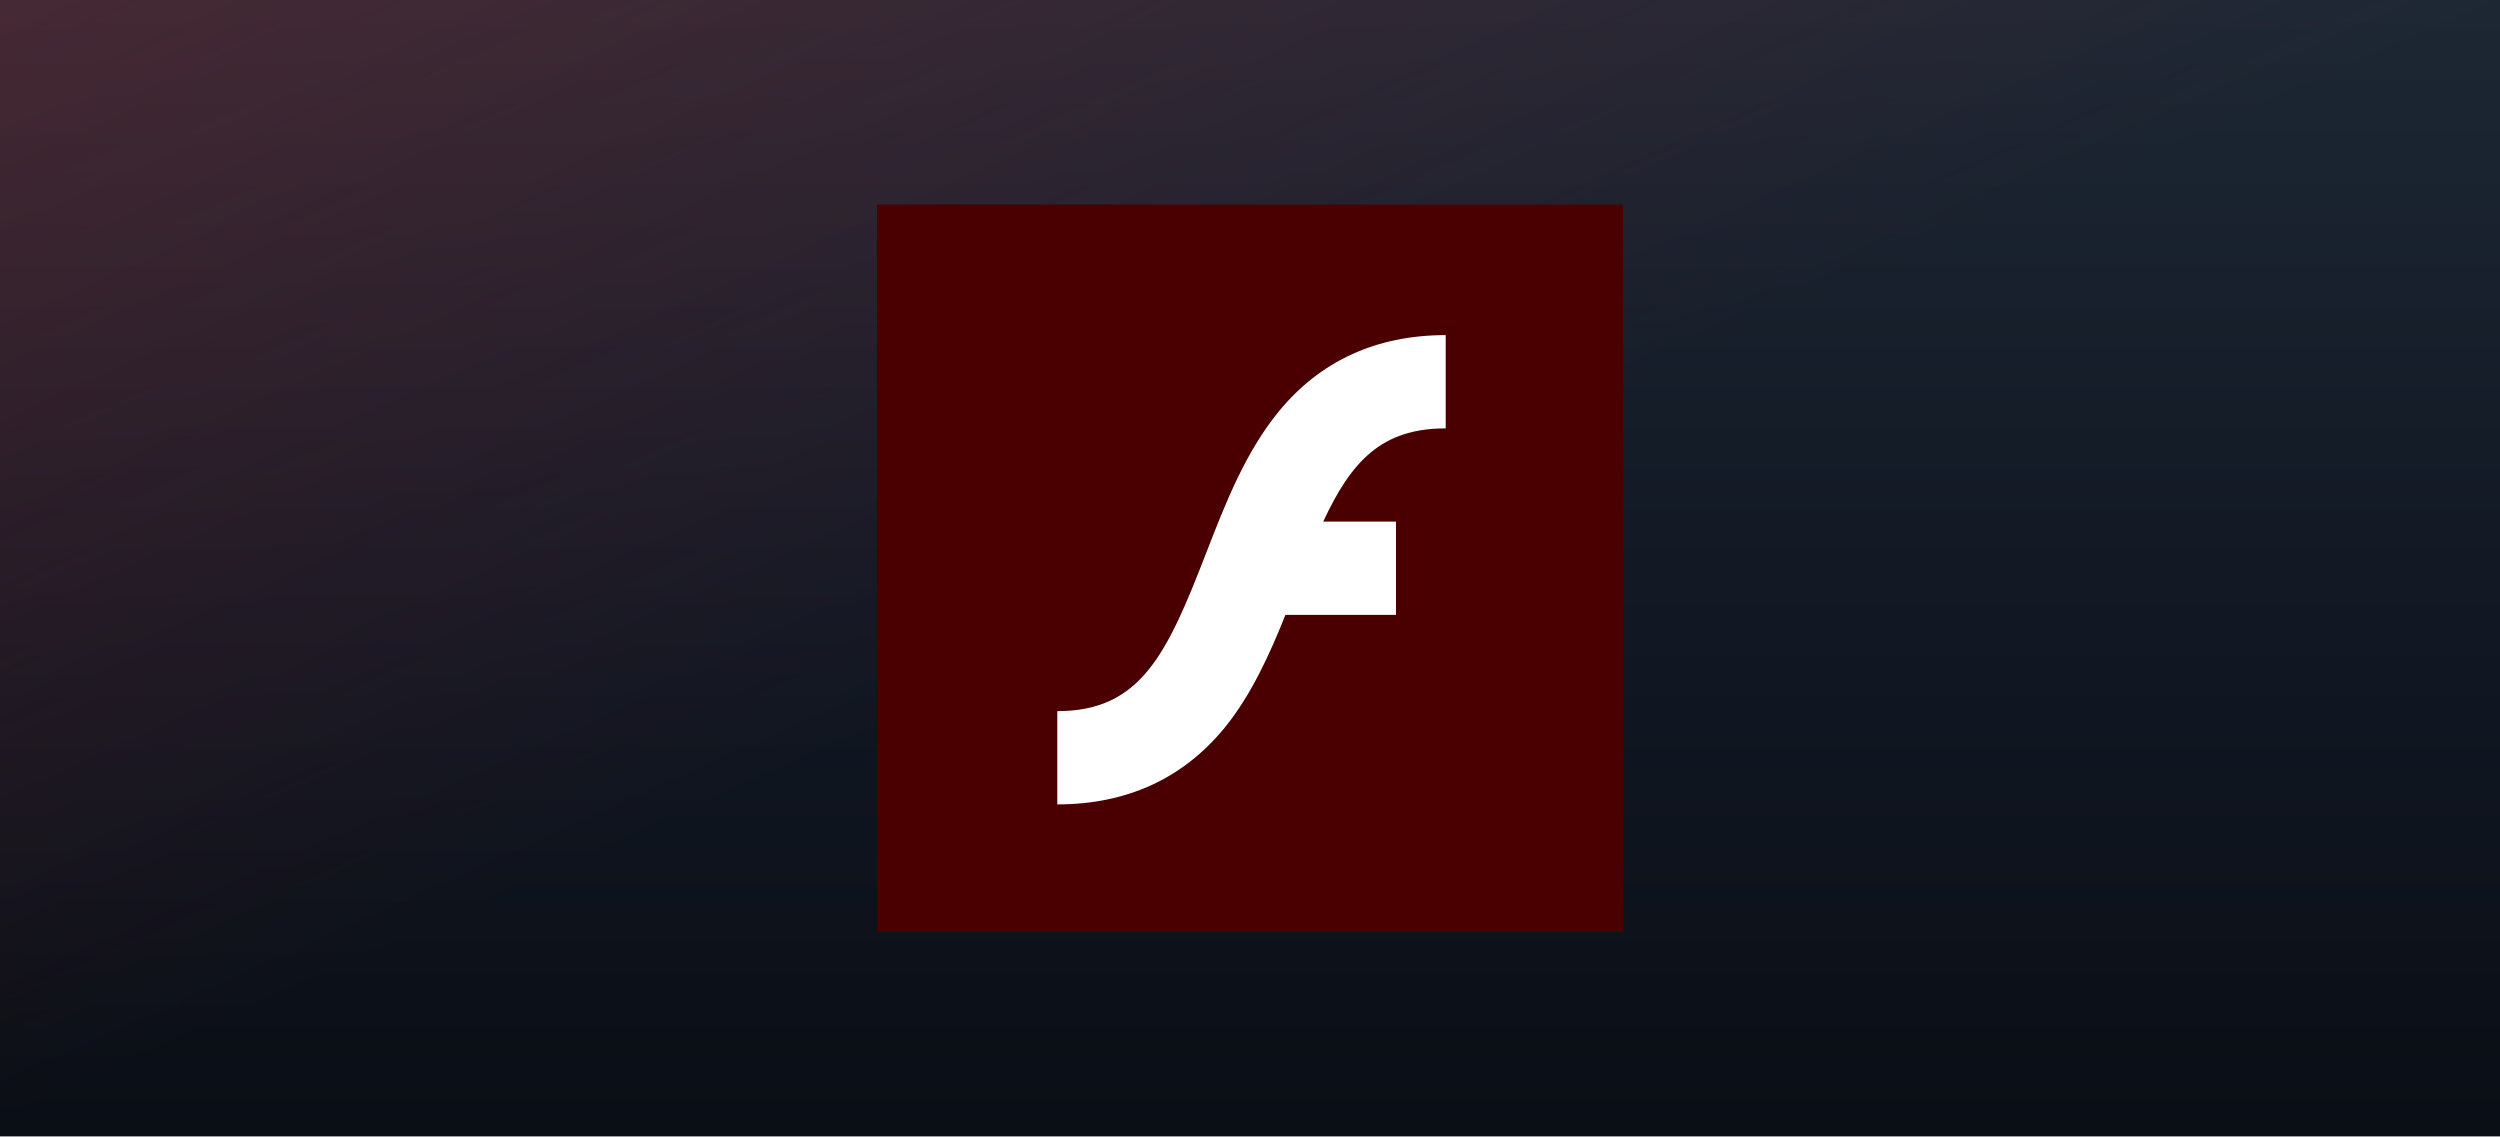
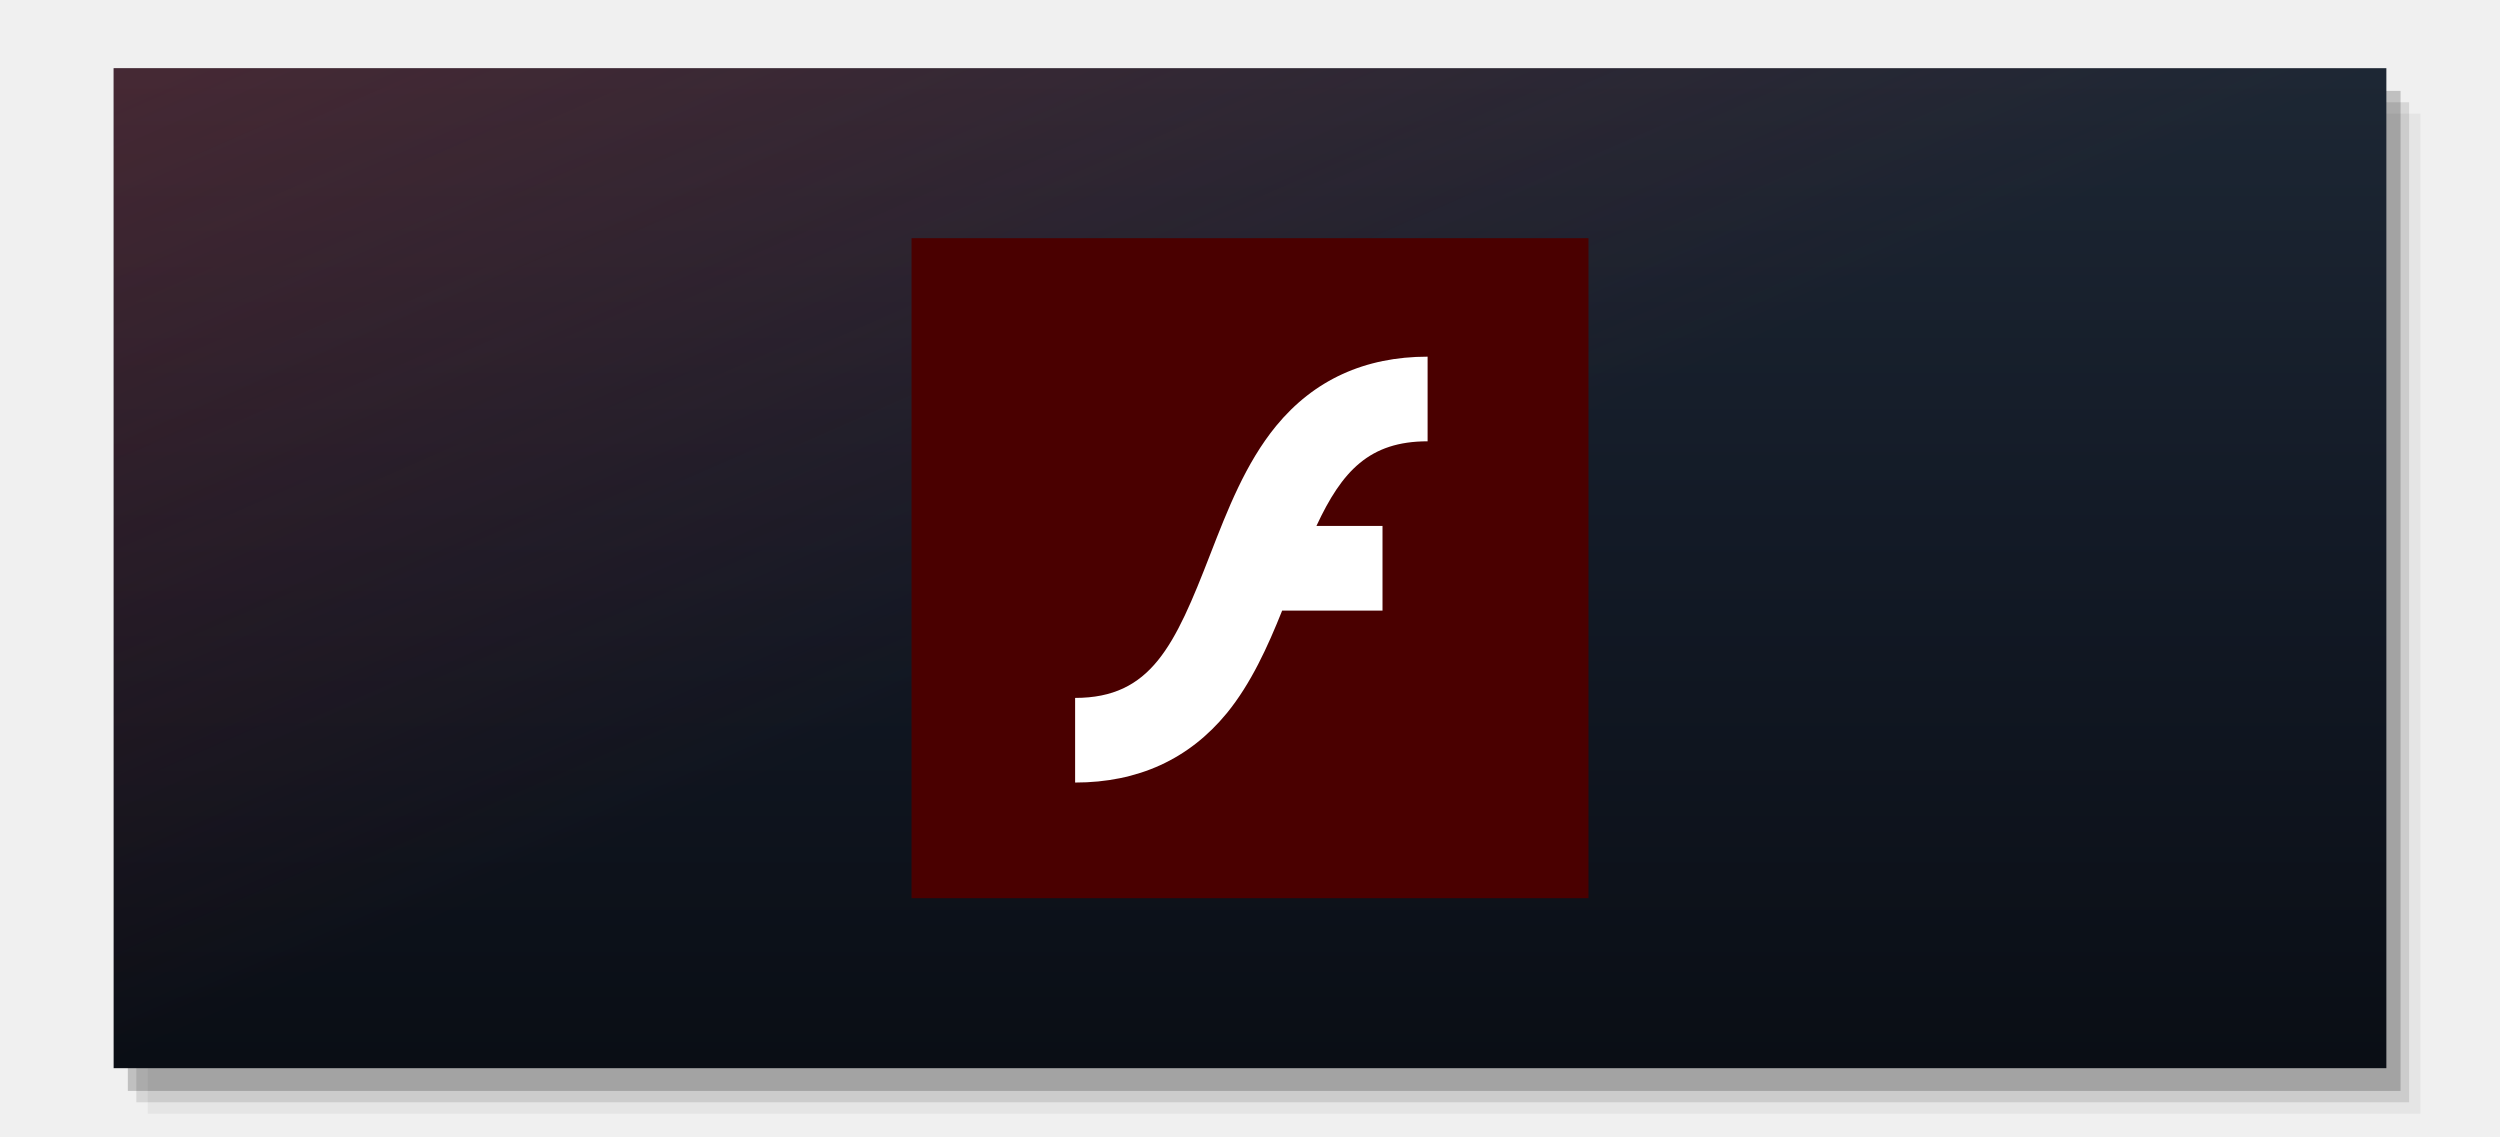
<svg xmlns="http://www.w3.org/2000/svg" viewBox="0 0 440 200" preserveAspectRatio="xMidYMid meet">
  <defs>
    <linearGradient id="capBase" x1="0" y1="0" x2="0" y2="1">
      <stop offset="0" stop-color="#1d2734" />
      <stop offset="0.5" stop-color="#121925" />
      <stop offset="1" stop-color="#0a0e15" />
    </linearGradient>
    <linearGradient id="capBloom" x1="0" y1="0" x2="1" y2="1">
      <stop offset="0" stop-color="#B92E34" stop-opacity="0.26" />
      <stop offset="0.5" stop-color="#B92E34" stop-opacity="0" />
    </linearGradient>
  </defs>
-   <rect width="440" height="200" fill="url(#capBase)" />
-   <rect width="440" height="200" fill="url(#capBloom)" />
-   <g transform="translate(154.359 36.000) scale(0.26262)">
+   <rect x="26.0" y="20.0" width="400" height="176" fill="#000000" fill-opacity="0.05" />
+   <rect x="24.0" y="18.0" width="400" height="176" fill="#000000" fill-opacity="0.11" />
+   <rect x="22.5" y="16.0" width="400" height="176" fill="#000000" fill-opacity="0.2" />
+   <rect x="20" y="12" width="400" height="176" fill="url(#capBase)" />
+   <rect x="20" y="12" width="400" height="176" fill="url(#capBloom)" />
+   <g transform="translate(160.430 41.920) scale(0.23833)">
    <defs id="defs13">
	
	
</defs>
    <style type="text/css" id="style2">
	.st0{fill:#4A0000;}
	.st1{fill:#FFFFFF;}
</style>
    <g id="g2126">
      <rect class="st0" width="499.9" height="487.4" id="rect4" x="0" y="0" style="fill:#4a0000;fill-opacity:1" />
      <path class="st1" d="m 269.2,138.7 c -22.5,27.5 -35.8,61.8 -48.7,95 -26.1,67.3 -43.6,105.8 -99.7,105.8 V 402 c 46.4,0 84.1,-17.2 112,-51.2 17.9,-21.9 30.3,-49.3 40.9,-75.8 h 74.1 V 212.5 H 299 C 317.9,171.9 338.2,150 381.1,150 V 87.5 c -46.3,0 -84,17.2 -111.9,51.2" id="path6" style="fill:#ffffff;fill-opacity:1" />
    </g>
  </g>
</svg>
